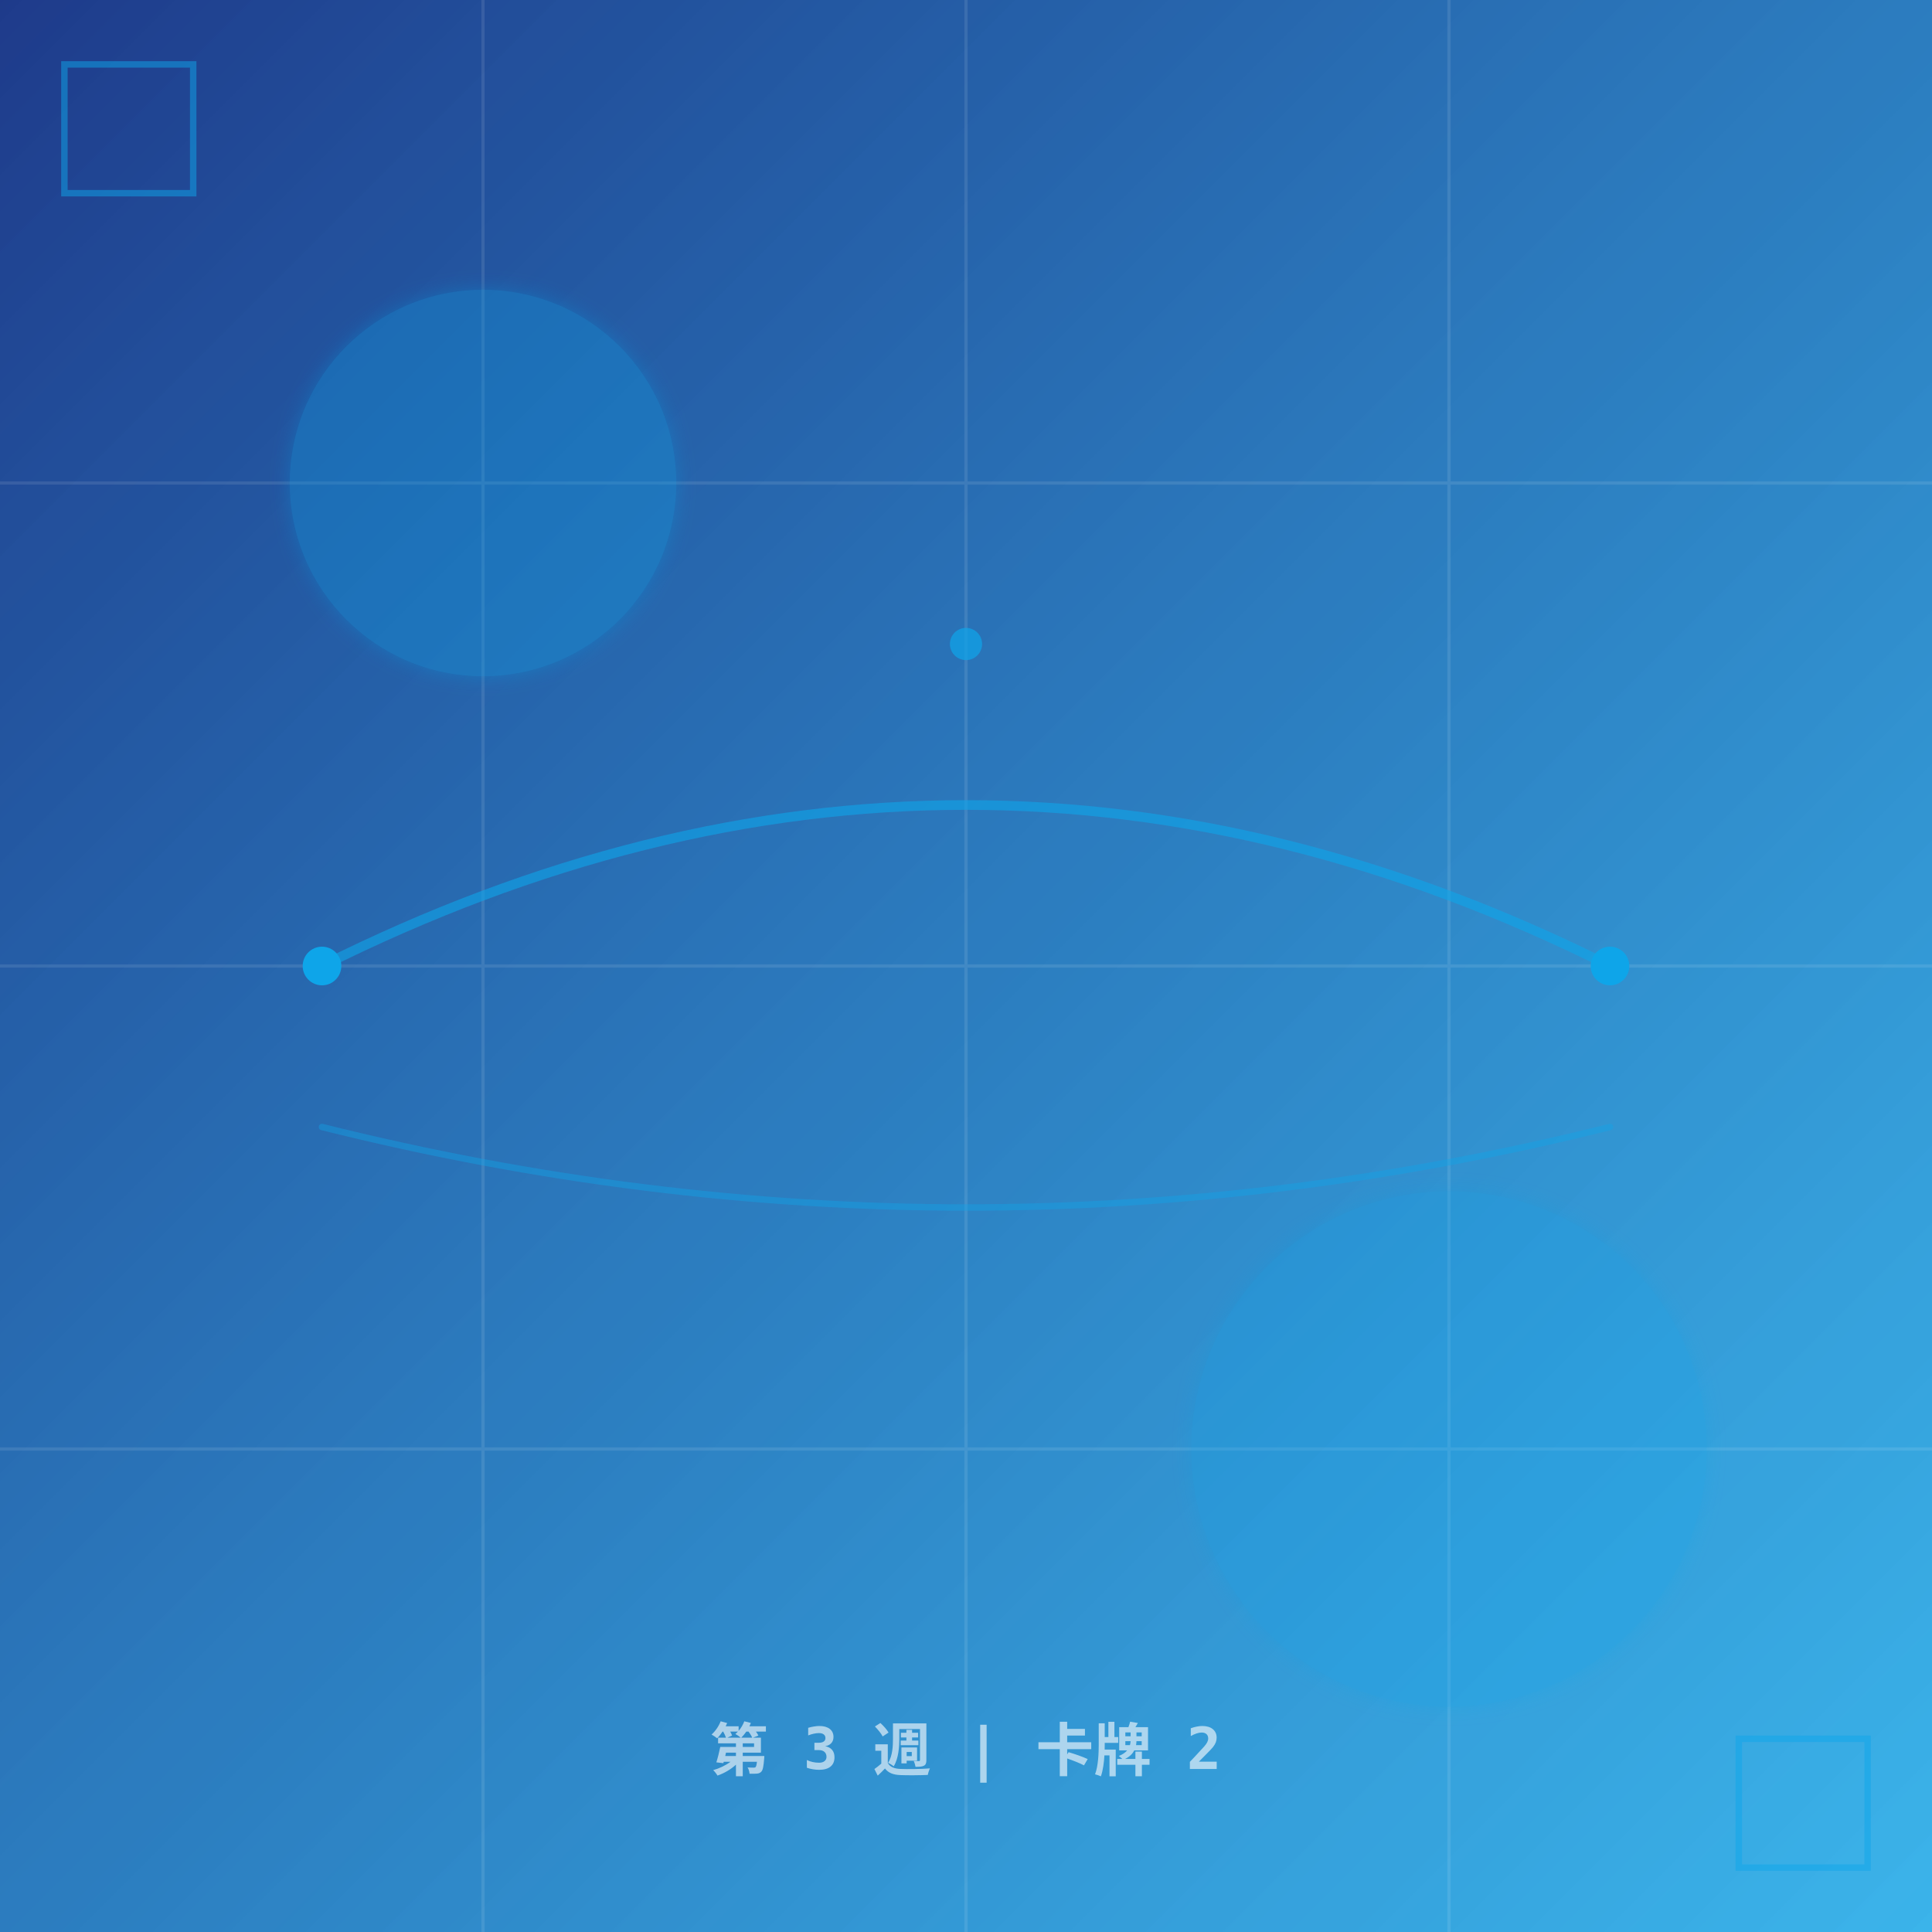
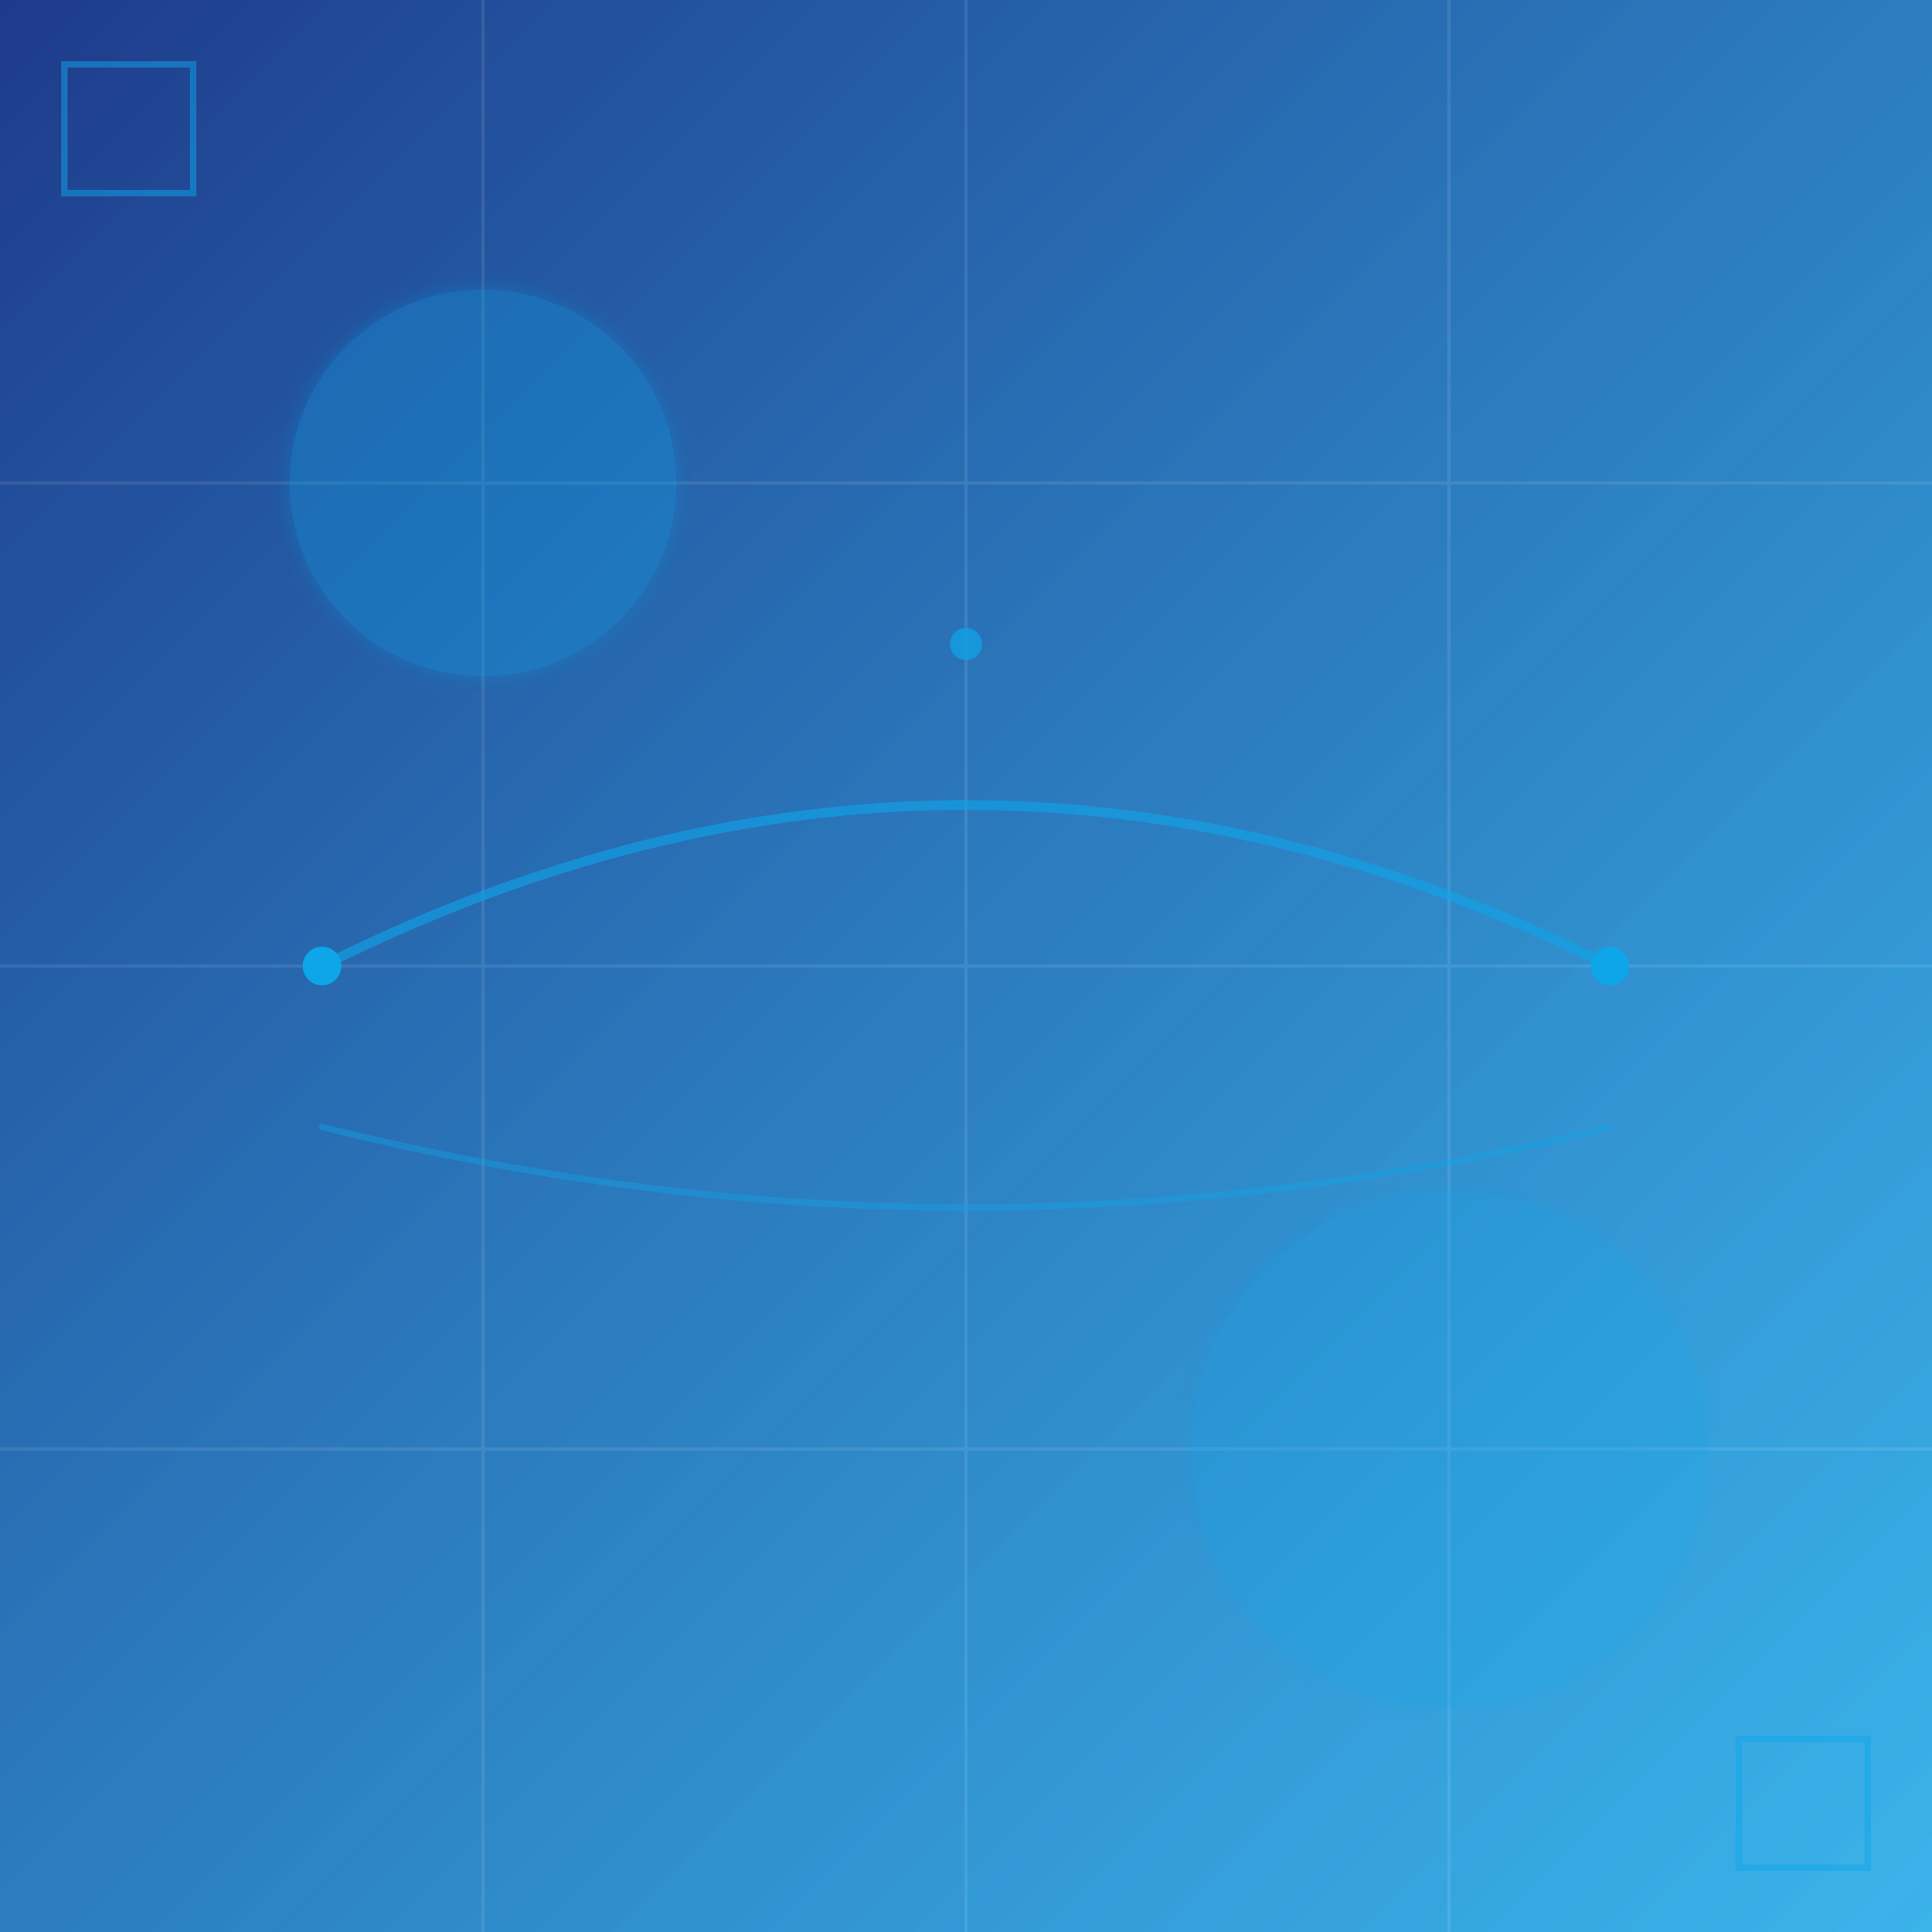
<svg xmlns="http://www.w3.org/2000/svg" width="600" height="600" viewBox="0 0 600 600">
  <defs>
    <linearGradient id="grad-3-2" x1="0%" y1="0%" x2="100%" y2="100%">
      <stop offset="0%" style="stop-color:#1e3a8a;stop-opacity:1" />
      <stop offset="100%" style="stop-color:#0ea5e9;stop-opacity:0.8" />
    </linearGradient>
    <filter id="glow-3-2">
      <feGaussianBlur stdDeviation="3" result="coloredBlur" />
      <feMerge>
        <feMergeNode in="coloredBlur" />
        <feMergeNode in="SourceGraphic" />
      </feMerge>
    </filter>
  </defs>
  <rect width="600" height="600" fill="url(#grad-3-2)" />
  <g opacity="0.1" stroke="white" stroke-width="1">
    <line x1="0" y1="150" x2="600" y2="150" />
    <line x1="0" y1="300" x2="600" y2="300" />
    <line x1="0" y1="450" x2="600" y2="450" />
    <line x1="150" y1="0" x2="150" y2="600" />
    <line x1="300" y1="0" x2="300" y2="600" />
    <line x1="450" y1="0" x2="450" y2="600" />
  </g>
  <circle cx="150" cy="150" r="60" fill="#0ea5e9" opacity="0.3" filter="url(#glow-3-2)" />
  <circle cx="450" cy="450" r="80" fill="#0ea5e9" opacity="0.2" filter="url(#glow-3-2)" />
  <path d="M 100 300 Q 300 200 500 300" stroke="#0ea5e9" stroke-width="3" fill="none" opacity="0.6" stroke-linecap="round" />
  <path d="M 100 350 Q 300 400 500 350" stroke="#0ea5e9" stroke-width="2" fill="none" opacity="0.4" stroke-linecap="round" />
  <circle cx="100" cy="300" r="6" fill="#0ea5e9" />
  <circle cx="300" cy="200" r="5" fill="#0ea5e9" opacity="0.7" />
  <circle cx="500" cy="300" r="6" fill="#0ea5e9" />
  <rect x="20" y="20" width="40" height="40" fill="none" stroke="#0ea5e9" stroke-width="2" opacity="0.5" />
  <rect x="540" y="540" width="40" height="40" fill="none" stroke="#0ea5e9" stroke-width="2" opacity="0.5" />
-   <text x="300" y="550" font-family="monospace" font-size="18" font-weight="bold" fill="white" text-anchor="middle" opacity="0.6">第 3 週 | 卡牌 2</text>
</svg>
